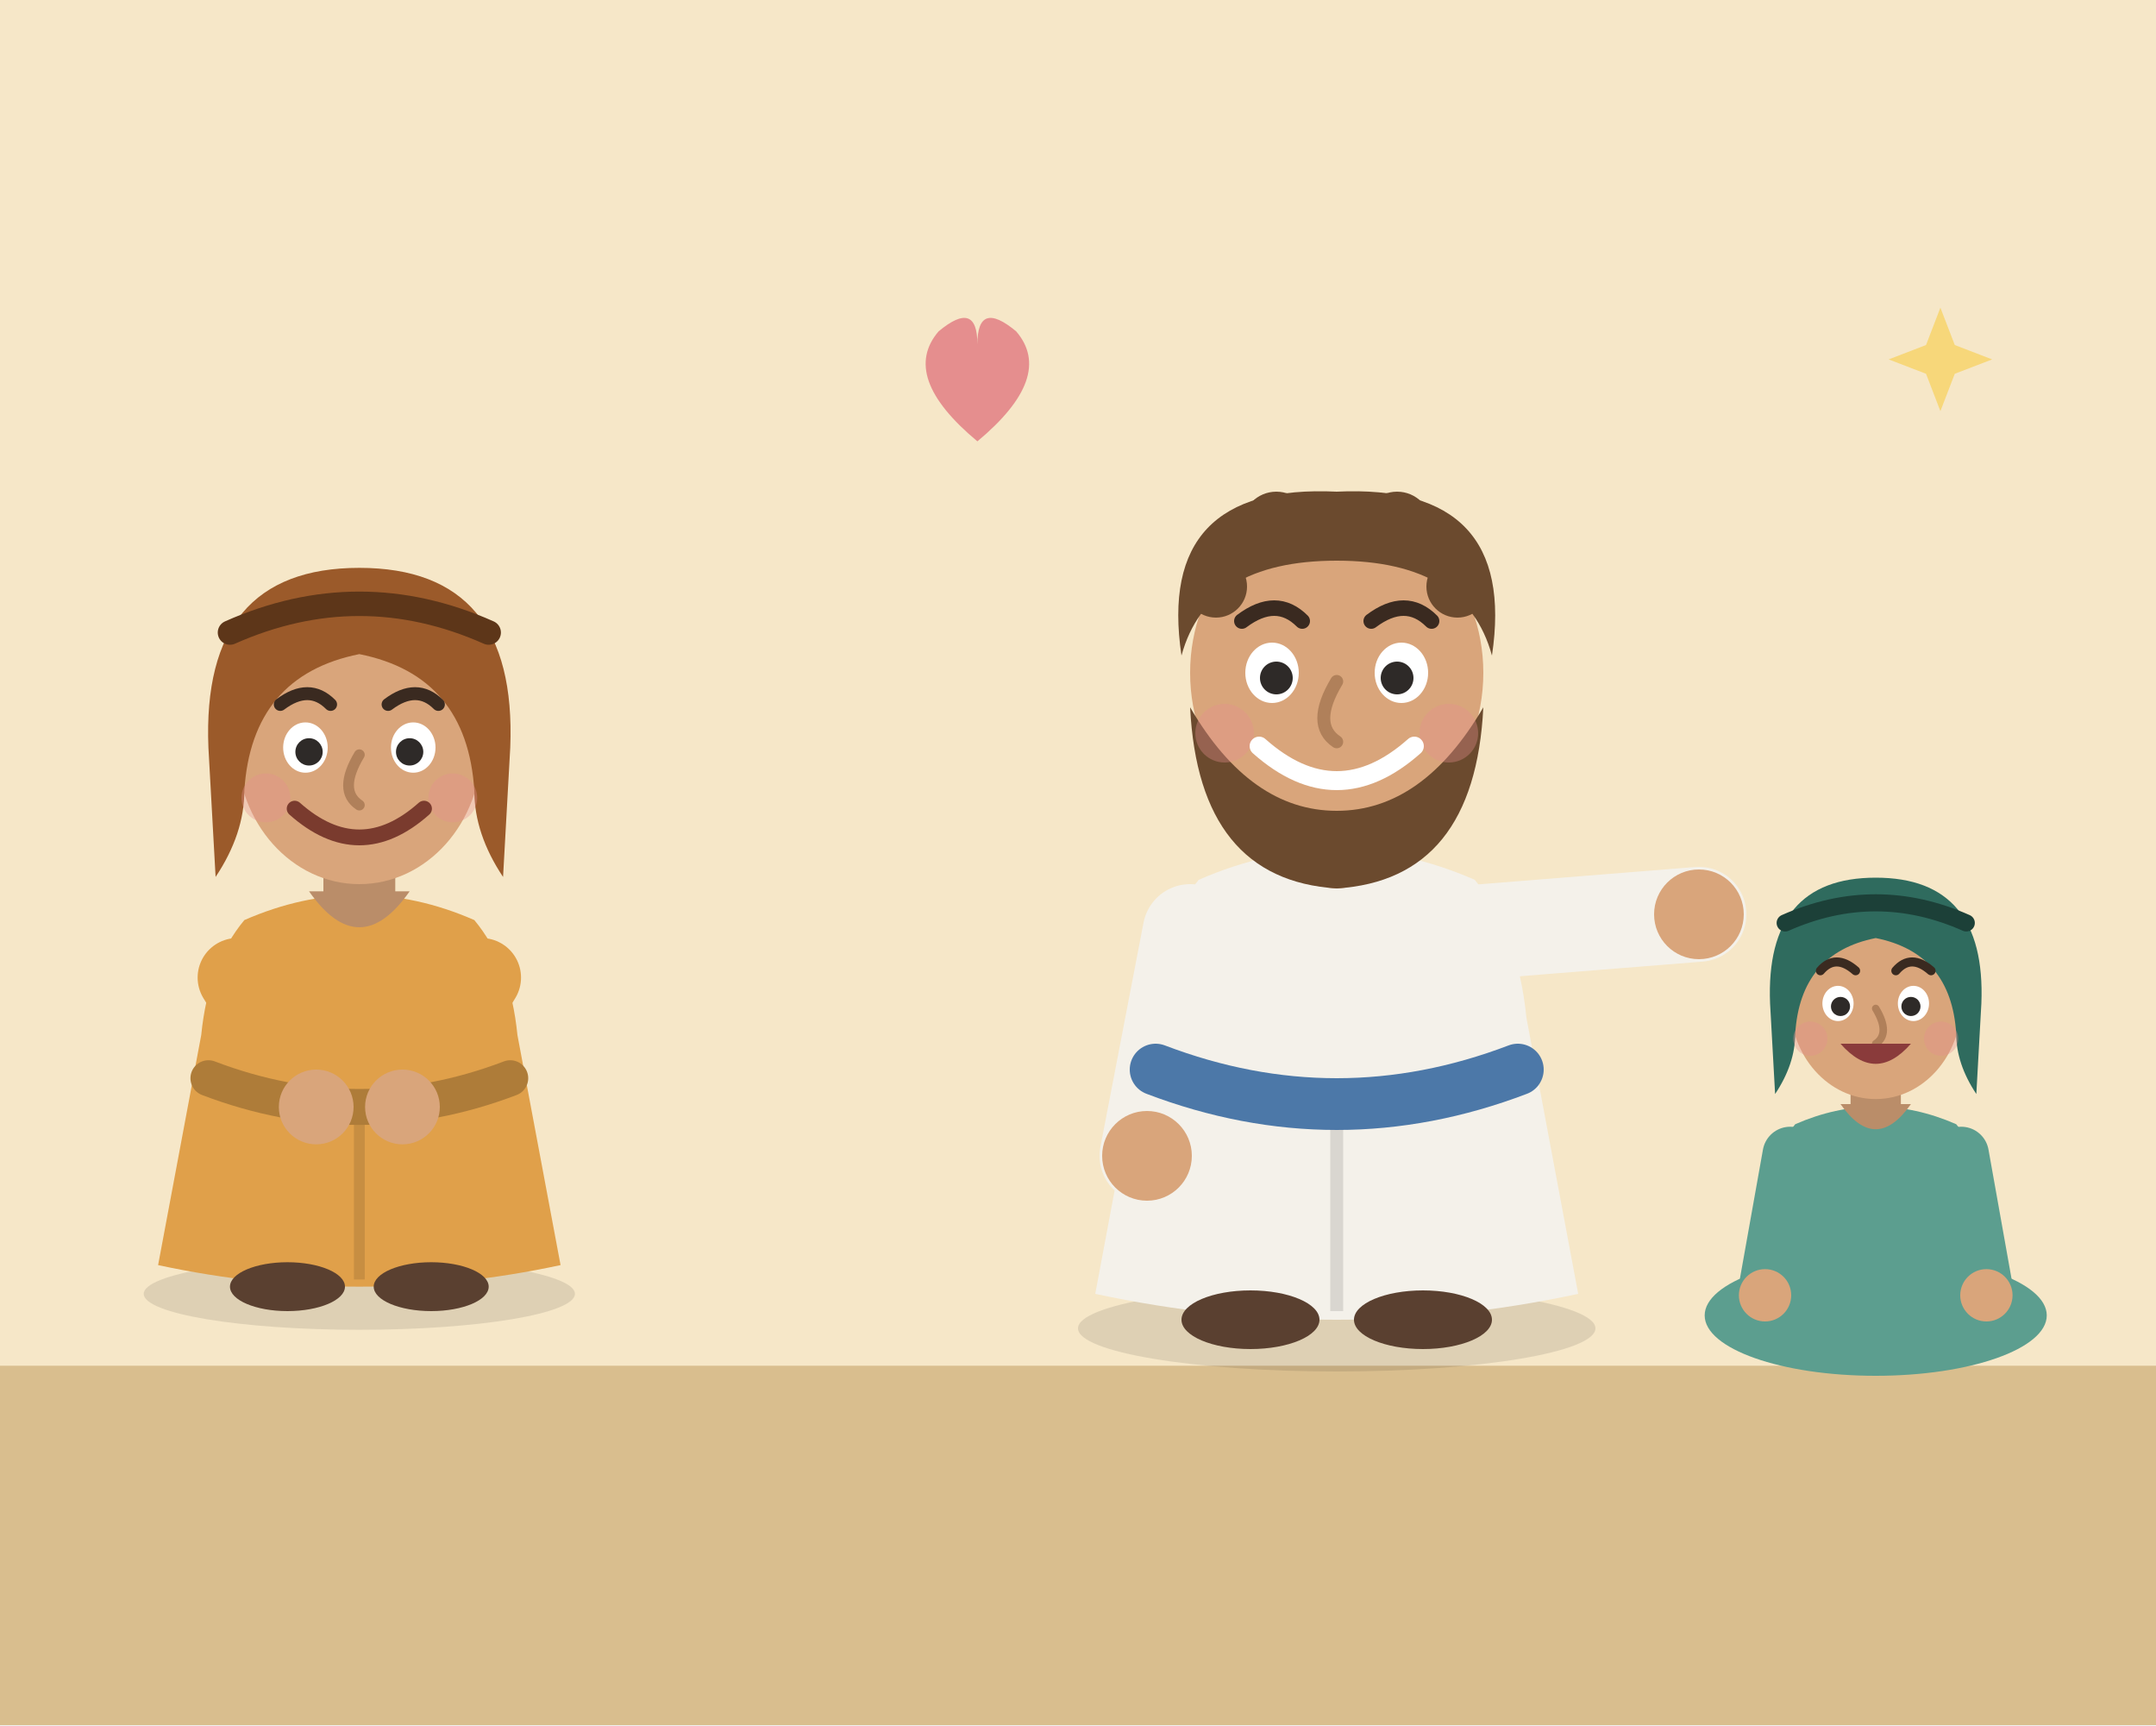
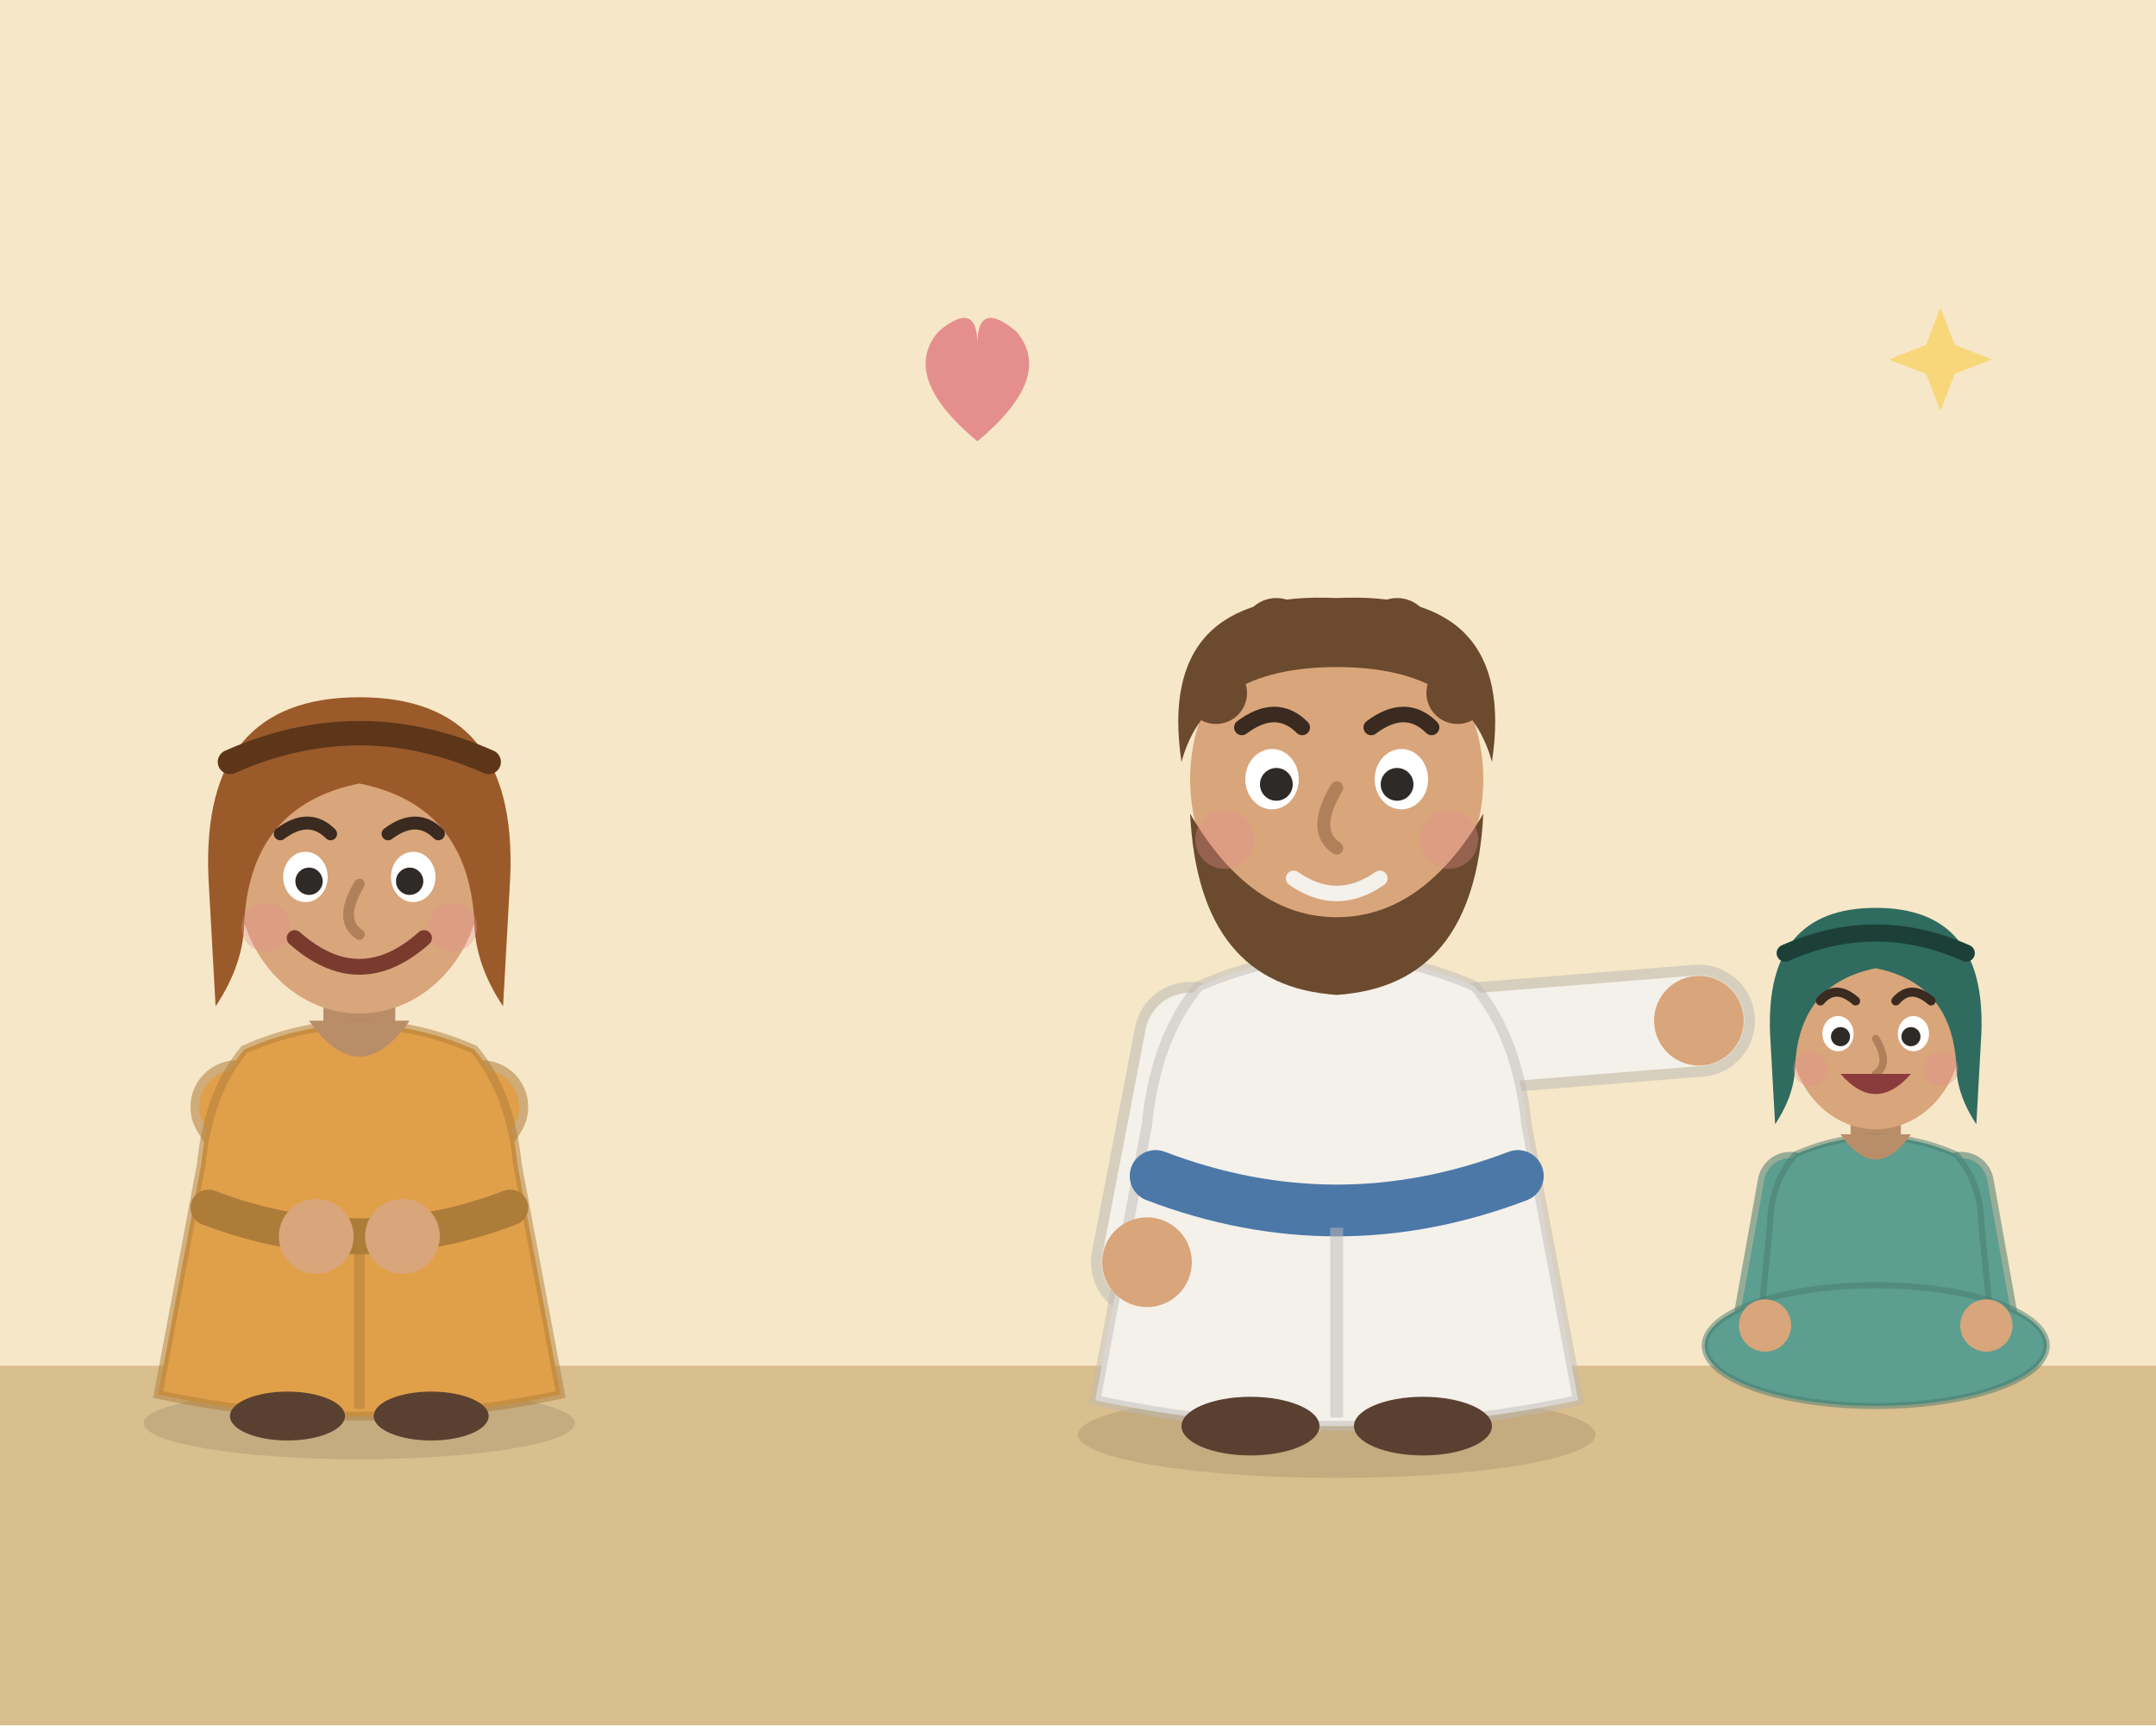
<svg xmlns="http://www.w3.org/2000/svg" viewBox="0 0 300 240">
  <rect width="300" height="240" fill="#F6E7C8" />
  <rect y="190" width="300" height="50" fill="#D9BE8E" />
-   <g transform="translate(20,76) scale(1.0)">
+   <g transform="translate(20,94.0) scale(1.0)">
    <ellipse cx="30" cy="104" rx="30" ry="5" fill="#000" opacity=".1" />
-     <line x1="13" y1="60" x2="24" y2="78" stroke="#E0A04A" stroke-width="11" stroke-linecap="round" />
-     <line x1="47" y1="60" x2="36" y2="78" stroke="#E0A04A" stroke-width="11" stroke-linecap="round" />
+     <line x1="13" y1="60" x2="24" y2="78" stroke="#AE7C39" stroke-width="13" stroke-linecap="round" opacity=".55" />
+     <line x1="13" y1="60" x2="24" y2="78" stroke="#E0A04A" stroke-width="10.5" stroke-linecap="round" />
+     <line x1="47" y1="60" x2="36" y2="78" stroke="#AE7C39" stroke-width="13" stroke-linecap="round" opacity=".55" />
+     <line x1="47" y1="60" x2="36" y2="78" stroke="#E0A04A" stroke-width="10.5" stroke-linecap="round" />
    <rect x="25" y="40" width="10" height="14" rx="4" fill="#BA8D69" />
-     <path d="M14 52Q30 45 46 52Q51 58 52 68L58 100Q30 106 2 100L8 68Q9 58 14 52Z" fill="#E0A04A" />
+     <path d="M14 52Q30 45 46 52Q51 58 52 68L58 100Q30 106 2 100L8 68Q9 58 14 52Z" fill="#E0A04A" stroke="#AE7C39" stroke-width="1.2" stroke-opacity=".5" />
    <path d="M9 74Q30 82 51 74" stroke="#AE7C39" stroke-width="5" fill="none" stroke-linecap="round" />
    <path d="M30 80V102" stroke="#AE7C39" stroke-width="1.5" opacity=".5" />
    <ellipse cx="20" cy="103" rx="8" ry="3.4" fill="#5A4030" />
    <ellipse cx="40" cy="103" rx="8" ry="3.4" fill="#5A4030" />
    <path d="M23 48Q30 58 37 48Z" fill="#BA8D69" />
    <circle cx="24" cy="78" r="5.2" fill="#D9A57B" />
    <circle cx="36" cy="78" r="5.2" fill="#D9A57B" />
    <ellipse cx="30" cy="28" rx="17" ry="19" fill="#D9A57B" />
    <path d="M30 3Q8 3 9 28L10 46Q14 40 14 34Q15 18 30 15Q45 18 46 34Q46 40 50 46L51 28Q52 3 30 3Z" fill="#9B5A2A" />
    <path d="M12 12Q30 4 48 12" stroke="#5D3619" stroke-width="3.4" fill="none" stroke-linecap="round" />
    <ellipse cx="22.5" cy="28" rx="3.1" ry="3.5" fill="#fff" />
    <ellipse cx="37.5" cy="28" rx="3.1" ry="3.5" fill="#fff" />
    <circle cx="23" cy="28.6" r="1.9" fill="#2E2A28" />
    <circle cx="37" cy="28.6" r="1.9" fill="#2E2A28" />
    <circle cx="17" cy="35" r="3.4" fill="#E58E8E" opacity=".35" />
    <circle cx="43" cy="35" r="3.4" fill="#E58E8E" opacity=".35" />
    <path d="M30 29q-3 5 0 7" stroke="#B0805A" stroke-width="1.5" fill="none" stroke-linecap="round" />
    <path d="M21 36.5q9 8 18 0" stroke="#7A3B2E" stroke-width="2.2" fill="none" stroke-linecap="round" />
    <path d="M19 22q4-3 7 0M34 22q4-3 7 0" stroke="#3A2A20" stroke-width="1.8" fill="none" stroke-linecap="round" />
  </g>
-   <g transform="translate(150,60) scale(1.2)">
+   <g transform="translate(150,74.8) scale(1.2)">
    <ellipse cx="30" cy="104" rx="30" ry="5" fill="#000" opacity=".1" />
-     <line x1="13" y1="58" x2="8" y2="84" stroke="#F4F1EA" stroke-width="11" stroke-linecap="round" />
-     <line x1="47" y1="58" x2="72" y2="56" stroke="#F4F1EA" stroke-width="11" stroke-linecap="round" />
+     <line x1="13" y1="58" x2="8" y2="84" stroke="#BEBBB6" stroke-width="13" stroke-linecap="round" opacity=".55" />
+     <line x1="13" y1="58" x2="8" y2="84" stroke="#F4F1EA" stroke-width="10.5" stroke-linecap="round" />
+     <line x1="47" y1="58" x2="72" y2="56" stroke="#BEBBB6" stroke-width="13" stroke-linecap="round" opacity=".55" />
+     <line x1="47" y1="58" x2="72" y2="56" stroke="#F4F1EA" stroke-width="10.5" stroke-linecap="round" />
    <rect x="25" y="40" width="10" height="14" rx="4" fill="#BA8D69" />
-     <path d="M14 52Q30 45 46 52Q51 58 52 68L58 100Q30 106 2 100L8 68Q9 58 14 52Z" fill="#F4F1EA" />
-     <path d="M9 74Q30 82 51 74" stroke="#BEBBB6" stroke-width="5" fill="none" stroke-linecap="round" />
+     <path d="M14 52Q30 45 46 52Q51 58 52 68L58 100Q30 106 2 100L8 68Q9 58 14 52Z" fill="#F4F1EA" stroke="#BEBBB6" stroke-width="1.2" stroke-opacity=".5" />
+     <path d="M9 74Q30 82 51 74" stroke="#4C78A8" stroke-width="6" fill="none" stroke-linecap="round" />
    <path d="M30 80V102" stroke="#BEBBB6" stroke-width="1.5" opacity=".5" />
    <ellipse cx="20" cy="103" rx="8" ry="3.4" fill="#5A4030" />
    <ellipse cx="40" cy="103" rx="8" ry="3.4" fill="#5A4030" />
    <path d="M23 48Q30 58 37 48Z" fill="#BA8D69" />
    <circle cx="8" cy="84" r="5.2" fill="#D9A57B" />
    <circle cx="72" cy="56" r="5.2" fill="#D9A57B" />
    <ellipse cx="30" cy="28" rx="17" ry="19" fill="#D9A57B" />
    <path d="M12 26Q9 6 30 7Q51 6 48 26Q45 15 30 15Q15 15 12 26Z" fill="#6B4A2E" />
    <circle cx="16" cy="18" r="3.6" fill="#6B4A2E" />
    <circle cx="44" cy="18" r="3.6" fill="#6B4A2E" />
    <circle cx="23" cy="11" r="4" fill="#6B4A2E" />
    <circle cx="37" cy="11" r="4" fill="#6B4A2E" />
    <path d="M13 32Q14 52 30 53Q46 52 47 32Q40 44 30 44Q20 44 13 32Z" fill="#6B4A2E" />
    <ellipse cx="22.5" cy="28" rx="3.1" ry="3.5" fill="#fff" />
    <ellipse cx="37.5" cy="28" rx="3.1" ry="3.5" fill="#fff" />
    <circle cx="23" cy="28.6" r="1.9" fill="#2E2A28" />
    <circle cx="37" cy="28.6" r="1.9" fill="#2E2A28" />
    <circle cx="17" cy="35" r="3.4" fill="#E58E8E" opacity=".35" />
    <circle cx="43" cy="35" r="3.4" fill="#E58E8E" opacity=".35" />
    <path d="M30 29q-3 5 0 7" stroke="#B0805A" stroke-width="1.5" fill="none" stroke-linecap="round" />
-     <path d="M21 36.5q9 8 18 0" stroke="#FFFFFF" stroke-width="2.2" fill="none" stroke-linecap="round" />
+     <path d="M25 39.5q5 3.5 10 0" stroke="#F4F1EA" stroke-width="1.8" fill="none" stroke-linecap="round" />
    <path d="M19 22q4-3 7 0M34 22q4-3 7 0" stroke="#3A2A20" stroke-width="1.8" fill="none" stroke-linecap="round" />
  </g>
-   <g transform="translate(150,60) scale(1.2)">
-     <path d="M9 74Q30 82 51 74" stroke="#4C78A8" stroke-width="6" fill="none" stroke-linecap="round" />
-   </g>
-   <g transform="translate(282.0,120) scale(-0.7,0.7)">
-     <line x1="13" y1="58" x2="8" y2="86" stroke="#5C9E8F" stroke-width="11" stroke-linecap="round" />
-     <line x1="47" y1="58" x2="52" y2="86" stroke="#5C9E8F" stroke-width="11" stroke-linecap="round" />
+   <g transform="translate(282.0,124.2) scale(-0.7,0.7)">
+     <line x1="13" y1="58" x2="8" y2="86" stroke="#477B6F" stroke-width="13" stroke-linecap="round" opacity=".55" />
+     <line x1="13" y1="58" x2="8" y2="86" stroke="#5C9E8F" stroke-width="10.5" stroke-linecap="round" />
+     <line x1="47" y1="58" x2="52" y2="86" stroke="#477B6F" stroke-width="13" stroke-linecap="round" opacity=".55" />
+     <line x1="47" y1="58" x2="52" y2="86" stroke="#5C9E8F" stroke-width="10.5" stroke-linecap="round" />
    <rect x="25" y="40" width="10" height="14" rx="4" fill="#BA8D69" />
-     <path d="M14 52Q30 45 46 52Q51 58 51 66L53 86H7L9 66Q9 58 14 52Z" fill="#5C9E8F" />
-     <ellipse cx="30" cy="90" rx="34" ry="12" fill="#5C9E8F" />
+     <path d="M14 52Q30 45 46 52Q51 58 51 66L53 86H7L9 66Q9 58 14 52Z" fill="#5C9E8F" stroke="#477B6F" stroke-width="1.2" stroke-opacity=".5" />
+     <ellipse cx="30" cy="90" rx="34" ry="12" fill="#5C9E8F" stroke="#477B6F" stroke-width="1.2" stroke-opacity=".5" />
    <path d="M23 48Q30 58 37 48Z" fill="#BA8D69" />
    <circle cx="8" cy="86" r="5.2" fill="#D9A57B" />
    <circle cx="52" cy="86" r="5.2" fill="#D9A57B" />
    <ellipse cx="30" cy="28" rx="17" ry="19" fill="#D9A57B" />
    <path d="M30 3Q8 3 9 28L10 46Q14 40 14 34Q15 18 30 15Q45 18 46 34Q46 40 50 46L51 28Q52 3 30 3Z" fill="#2F6B5E" />
    <path d="M12 12Q30 4 48 12" stroke="#1C4038" stroke-width="3.4" fill="none" stroke-linecap="round" />
    <ellipse cx="22.5" cy="28" rx="3.1" ry="3.5" fill="#fff" />
    <ellipse cx="37.5" cy="28" rx="3.1" ry="3.5" fill="#fff" />
    <circle cx="23" cy="28.6" r="1.9" fill="#2E2A28" />
    <circle cx="37" cy="28.6" r="1.9" fill="#2E2A28" />
    <circle cx="17" cy="35" r="3.4" fill="#E58E8E" opacity=".35" />
    <circle cx="43" cy="35" r="3.4" fill="#E58E8E" opacity=".35" />
    <path d="M30 29q-3 5 0 7" stroke="#B0805A" stroke-width="1.5" fill="none" stroke-linecap="round" />
    <path d="M23 36q7 8 14 0z" fill="#8A3B3B" />
    <path d="M19 21.5q4-3.5 7 0M34 21.5q4-3.5 7 0" stroke="#3A2A20" stroke-width="1.8" fill="none" stroke-linecap="round" />
  </g>
  <g transform="translate(136,56) scale(0.9)">
    <path d="M0 6q-12-10-6-17q6-5 6 2q0-7 6-2q6 7-6 17z" fill="#E58E8E" />
  </g>
  <g transform="translate(270,50) scale(0.8)">
    <path d="M0-9l2.5 6.5L9 0l-6.5 2.5L0 9l-2.5-6.5L-9 0l6.5-2.5z" fill="#F7D77A" />
  </g>
</svg>
